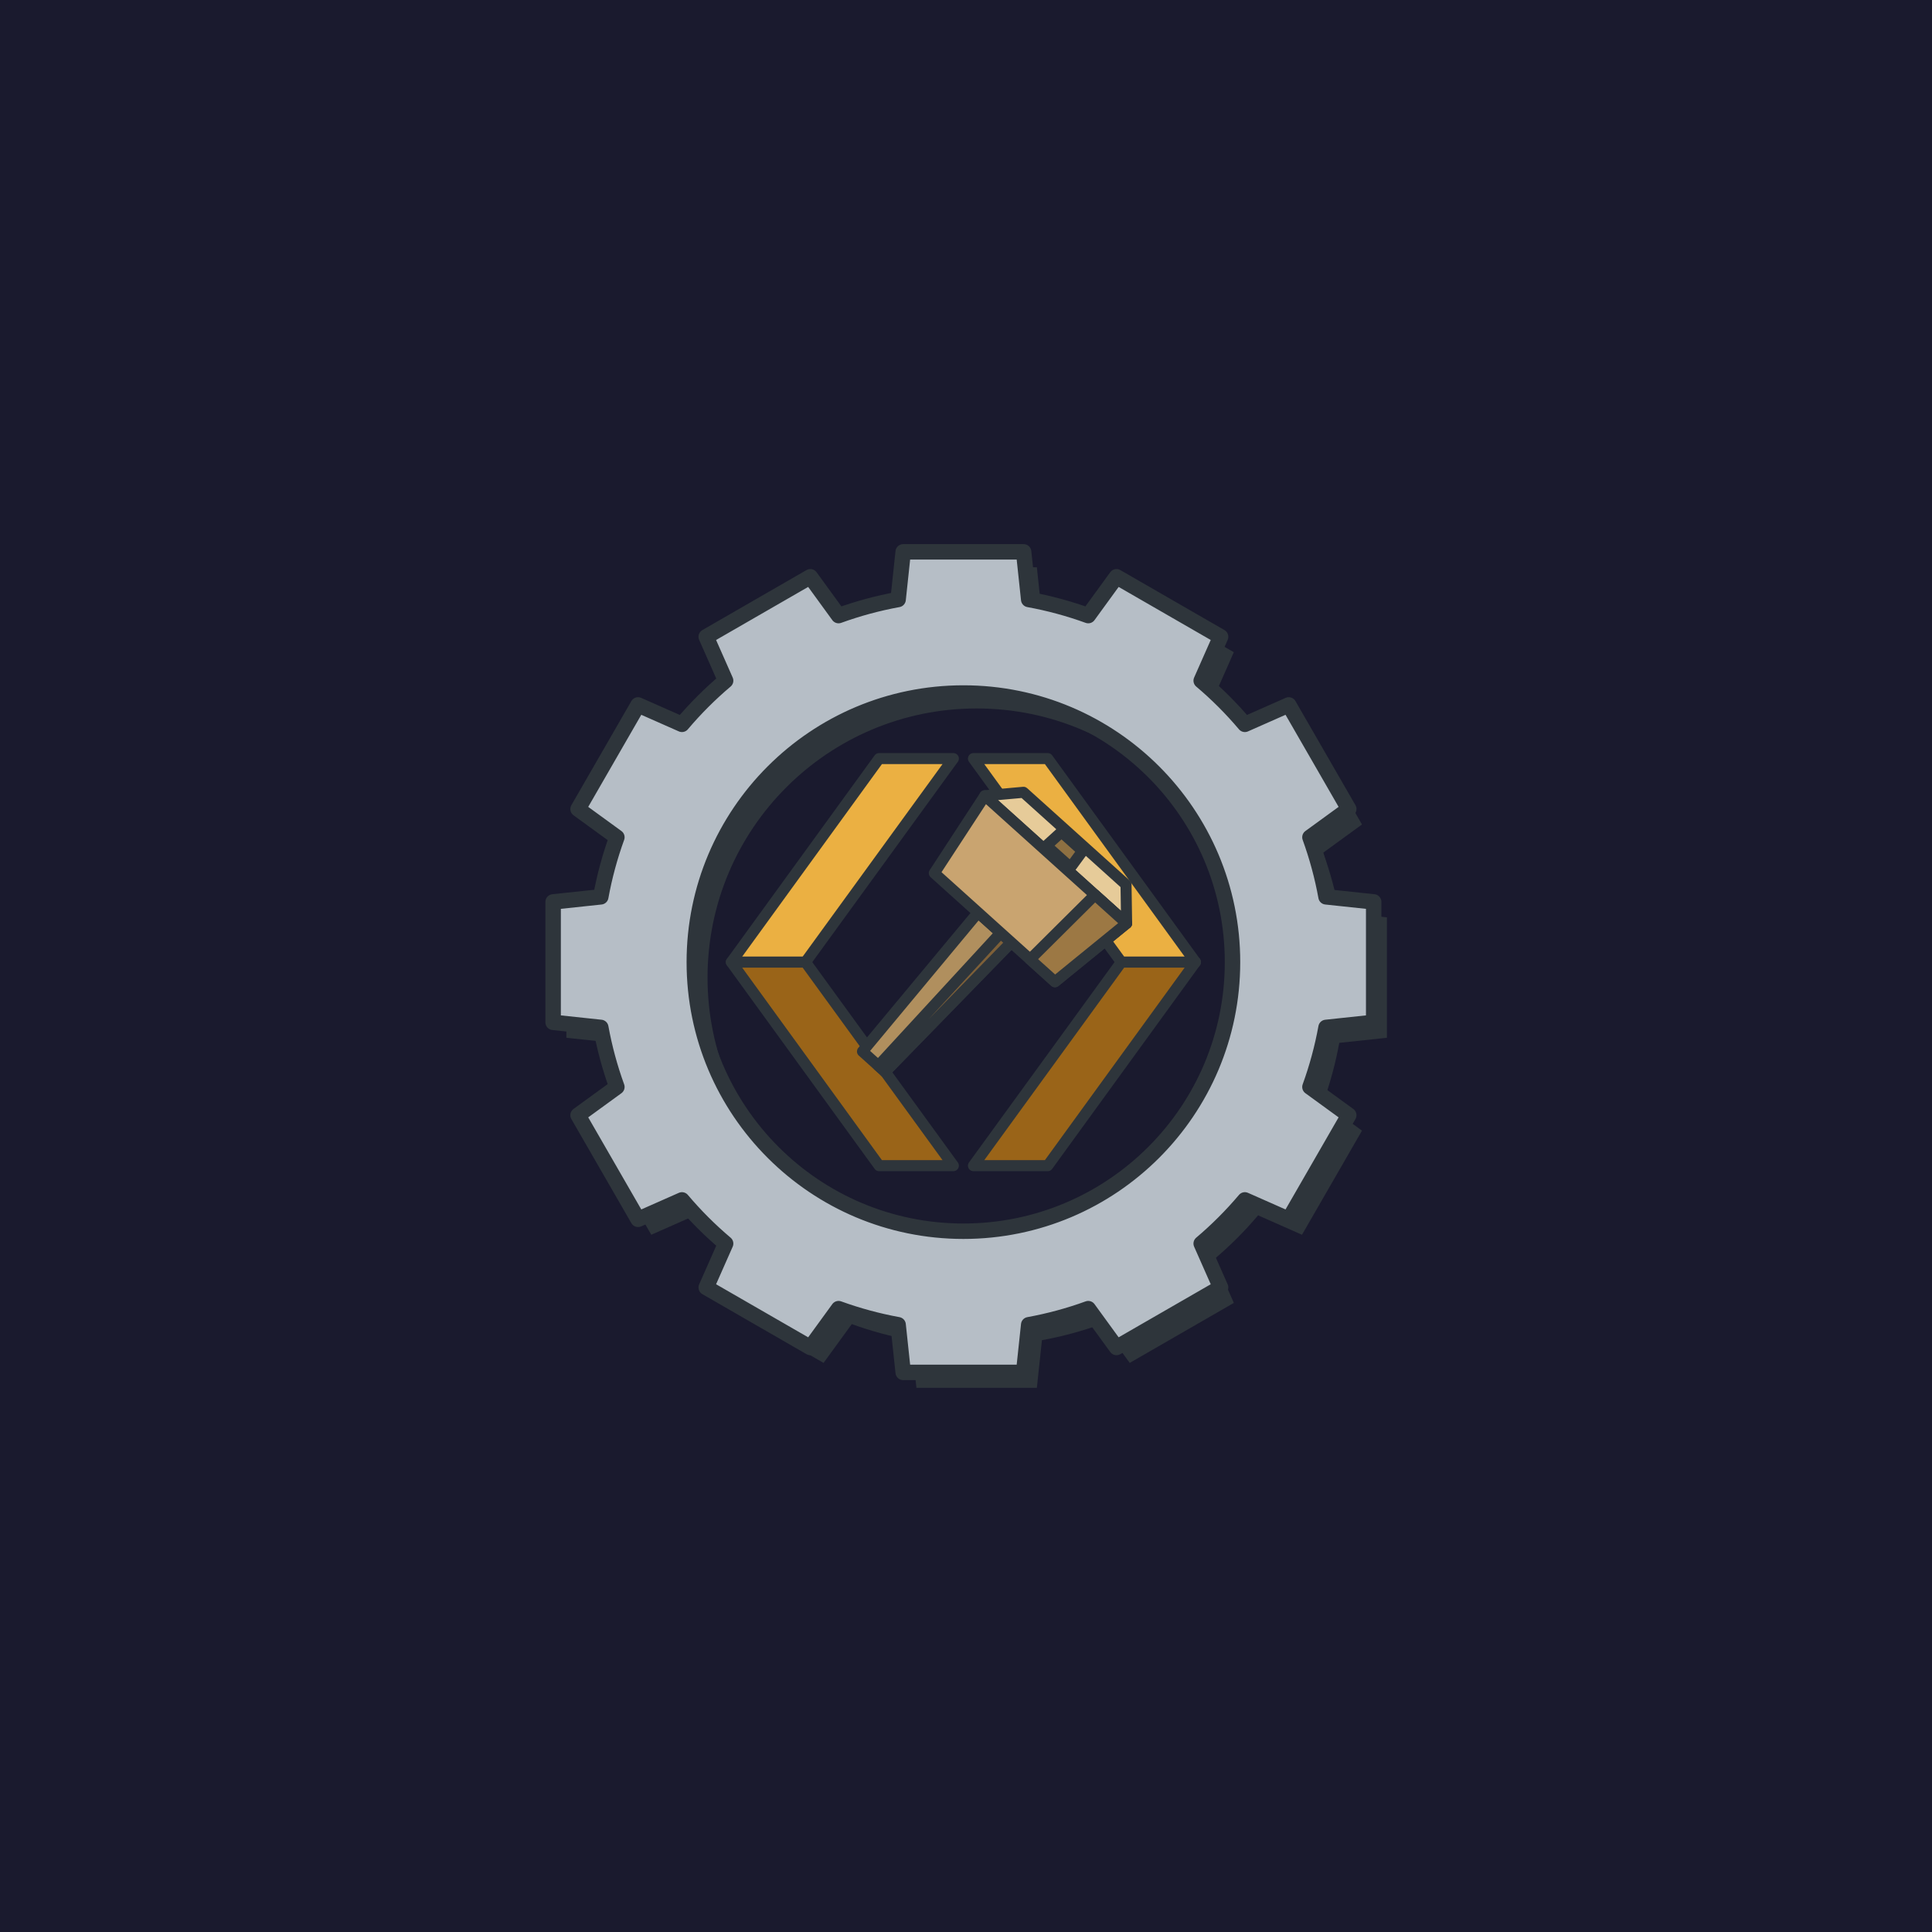
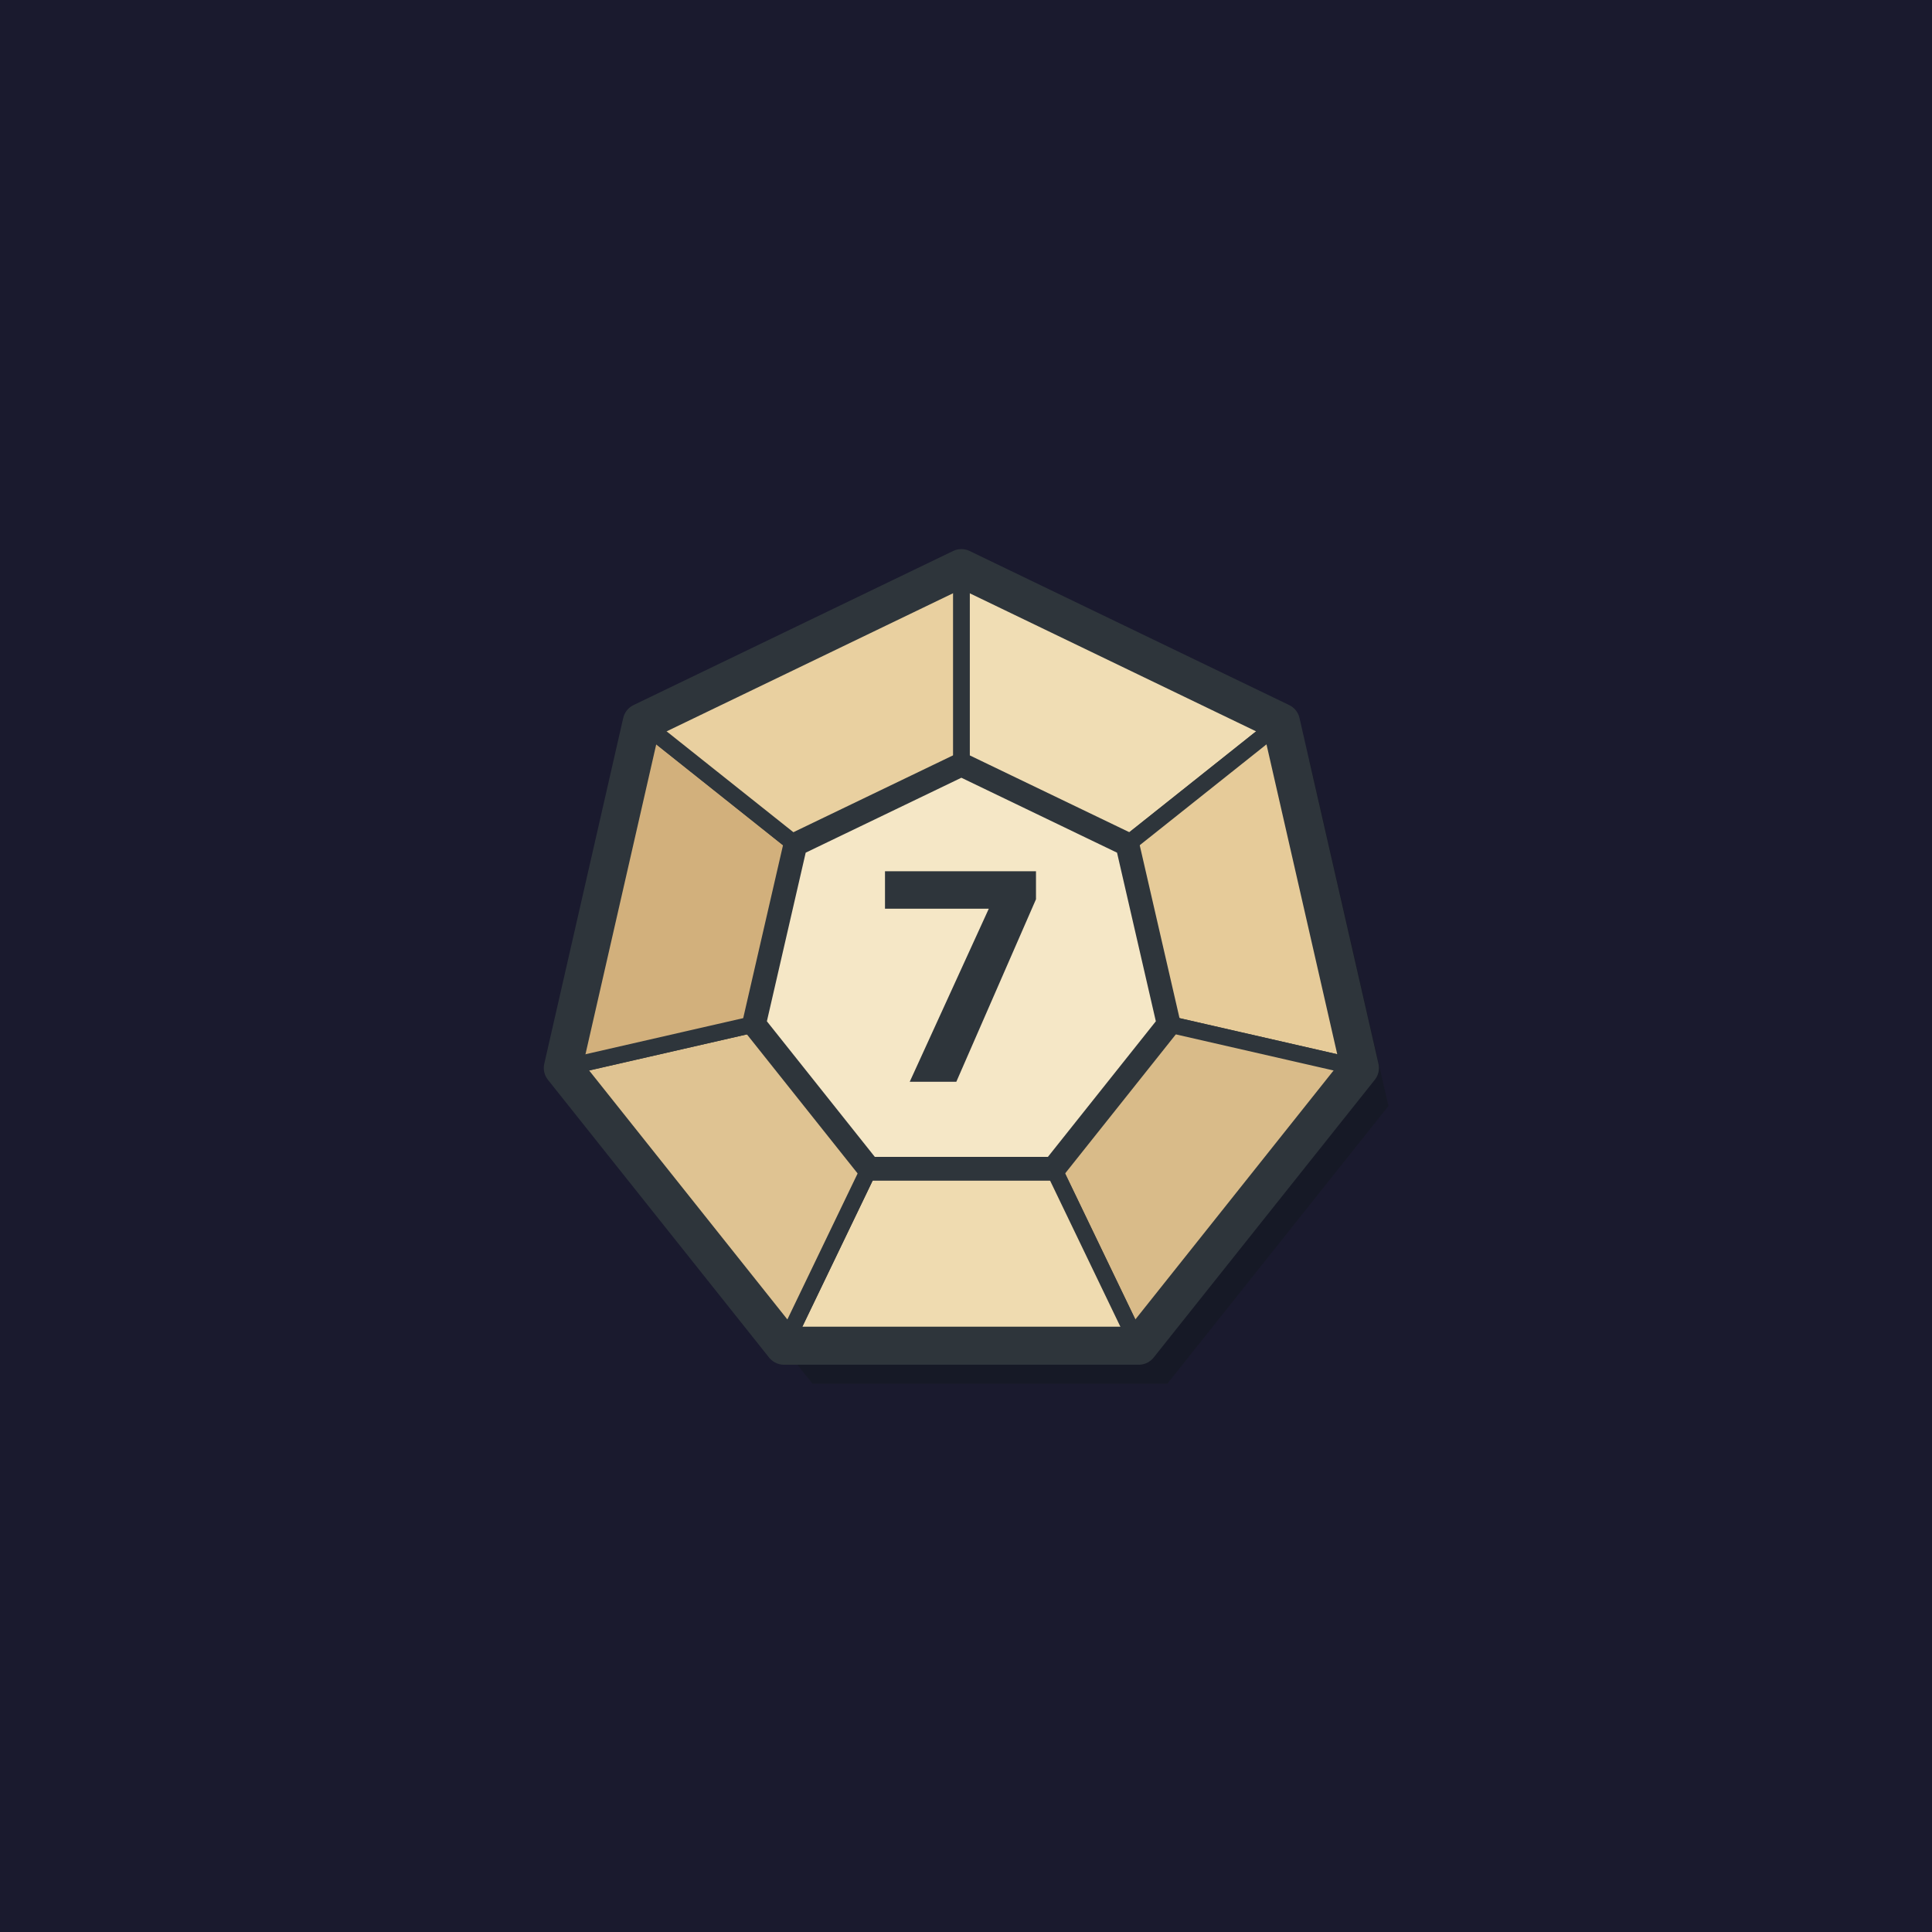
<svg xmlns="http://www.w3.org/2000/svg" width="192" height="192" viewBox="0 0 192 192">
  <rect width="192" height="192" fill="#1a1a2e" />
-   <svg x="54" y="54" width="84" height="84" viewBox="10.16 10.16 382.03 383.2" preserveAspectRatio="xMidYMid meet">
-     <defs>
-       <path id="gear-body" fill-rule="evenodd" d="M170.4,35.6 L172.7,14 L227.3,14 L229.6,35.6 A167,167 0 0 1 256.6,42.9 L269.4,25.3 L316.6,52.5 L307.8,72.4 A167,167 0 0 1 327.6,92.2 L347.5,83.4 L374.7,130.6 L357.1,143.4 A167,167 0 0 1 364.4,170.4 L386,172.7 L386,227.3 L364.4,229.6 A167,167 0 0 1 357.1,256.6 L374.7,269.4 L347.5,316.6 L327.6,307.8 A167,167 0 0 1 307.8,327.6 L316.6,347.5 L269.4,374.7 L256.6,357.1 A167,167 0 0 1 229.6,364.4 L227.3,386 L172.7,386 L170.4,364.4 A167,167 0 0 1 143.4,357.1 L130.6,374.7 L83.4,347.5 L92.2,327.6 A167,167 0 0 1 72.4,307.8 L52.5,316.6 L25.3,269.4 L42.9,256.6 A167,167 0 0 1 35.6,229.6 L14,227.3 L14,172.7 L35.6,170.4 A167,167 0 0 1 42.9,143.4 L25.3,130.6 L52.5,83.4 L72.4,92.2 A167,167 0 0 1 92.2,72.4 L83.4,52.5 L130.6,25.3 L143.4,42.9 A167,167 0 0 1 170.4,35.6 Z M200,78 A122,122 0 1 1 200,322 A122,122 0 1 1 200,78 Z" />
-       <g id="tags" stroke="#2E353B" stroke-width="7.353" stroke-linejoin="round">
-         <path fill="#EBB042" d="M143.8,64.3 L45.3,200 L94.7,200 L193.3,64.3 Z" />
-         <path fill="#9A6418" d="M45.3,200 L143.8,335.7 L193.3,335.7 L94.7,200 Z" />
-         <path fill="#EBB042" d="M256.2,64.3 L354.7,200 L305.3,200 L206.7,64.3 Z" />
-         <path fill="#9A6418" d="M354.7,200 L256.2,335.7 L206.7,335.7 L305.3,200 Z" />
+   <svg x="54" y="54" width="84" height="84" viewBox="112.11 109.77 177.73 175.78" preserveAspectRatio="xMidYMid meet">
+     <g id="b-die">
+       <g transform="translate(6,8)" opacity="0.45">
+         <path d="M200,114 L267.2,146.4 L283.8,219.1 L237.3,277.5 L162.7,277.5 L116.2,219.1 L132.8,146.4 Z" fill="#12181C" />
      </g>
-       <g id="mallet">
-         <g transform="rotate(42 200 200)" stroke="#2E353B" stroke-width="10.87" stroke-linejoin="round">
-           <path fill="#B08F5E" d="M178,154 L222,154 L215,332 L185,332 Z" />
-           <path fill="#7E6038" d="M208,154 L222,154 L215,332 L206,332 Z" />
-           <path fill="#E6CB99" d="M106,64 L132,36 L268,36 L294,64 Z" />
-           <path fill="#8E7042" d="M186,40 L214,40 L216,60 L184,60 Z" />
-           <path fill="#C9A470" d="M106,64 L294,64 L280,154 L120,154 Z" />
-           <path fill="#9C7844" d="M252,64 L294,64 L280,154 L247,154 Z" />
-         </g>
+       <g stroke="#2E353B" stroke-width="3.5" stroke-linejoin="round">
+         <path d="M200.0,114.0 L267.2,146.4 L234.9,172.1 L200.0,155.3 Z" fill="#F0DDB4" />
+         <path d="M267.2,146.4 L283.8,219.1 L243.6,209.9 L234.9,172.1 Z" fill="#E6CB99" />
+         <path d="M283.8,219.1 L237.3,277.5 L219.4,240.3 L243.6,209.9 Z" fill="#D9BB89" />
+         <path d="M237.3,277.5 L162.7,277.5 L180.6,240.3 L219.4,240.3 Z" fill="#EFDBB0" />
+         <path d="M162.7,277.5 L116.2,219.1 L156.4,209.9 L180.6,240.3 Z" fill="#DFC392" />
+         <path d="M116.2,219.1 L132.8,146.4 L165.1,172.1 L156.4,209.9 Z" fill="#D2B07C" />
+         <path d="M132.8,146.4 L200.0,114.0 L200.0,155.3 L165.1,172.1 Z" fill="#E9D0A0" />
      </g>
-     </defs>
-     <g>
-       <use href="#gear-body" transform="translate(6,7)" fill="#2E353B" />
-       <use href="#gear-body" fill="#B6BEC6" stroke="#2E353B" stroke-width="7.0" stroke-linejoin="round" />
-       <g transform="translate(200 200) scale(.68) translate(-200 -200)">
-         <use href="#tags" />
-       </g>
-     </g>
-     <g transform="translate(200 200) scale(.46) translate(-200 -200)">
-       <use href="#mallet" />
+       <path d="M200.0,155.3 L234.9,172.1 L243.6,209.9 L219.4,240.3 L180.6,240.3 L156.4,209.9 L165.1,172.1 Z" fill="#F5E7C6" stroke="#2E353B" stroke-width="5" stroke-linejoin="round" />
+       <path d="M200,114 L267.2,146.4 L283.8,219.1 L237.3,277.5 L162.7,277.5 L116.2,219.1 L132.8,146.4 Z" fill="none" stroke="#2E353B" stroke-width="8" stroke-linejoin="round" />
+       <text x="200" y="222" text-anchor="middle" font-family="Archivo, sans-serif" font-weight="900" font-size="62" fill="#2E353B">7</text>
    </g>
  </svg>
</svg>
